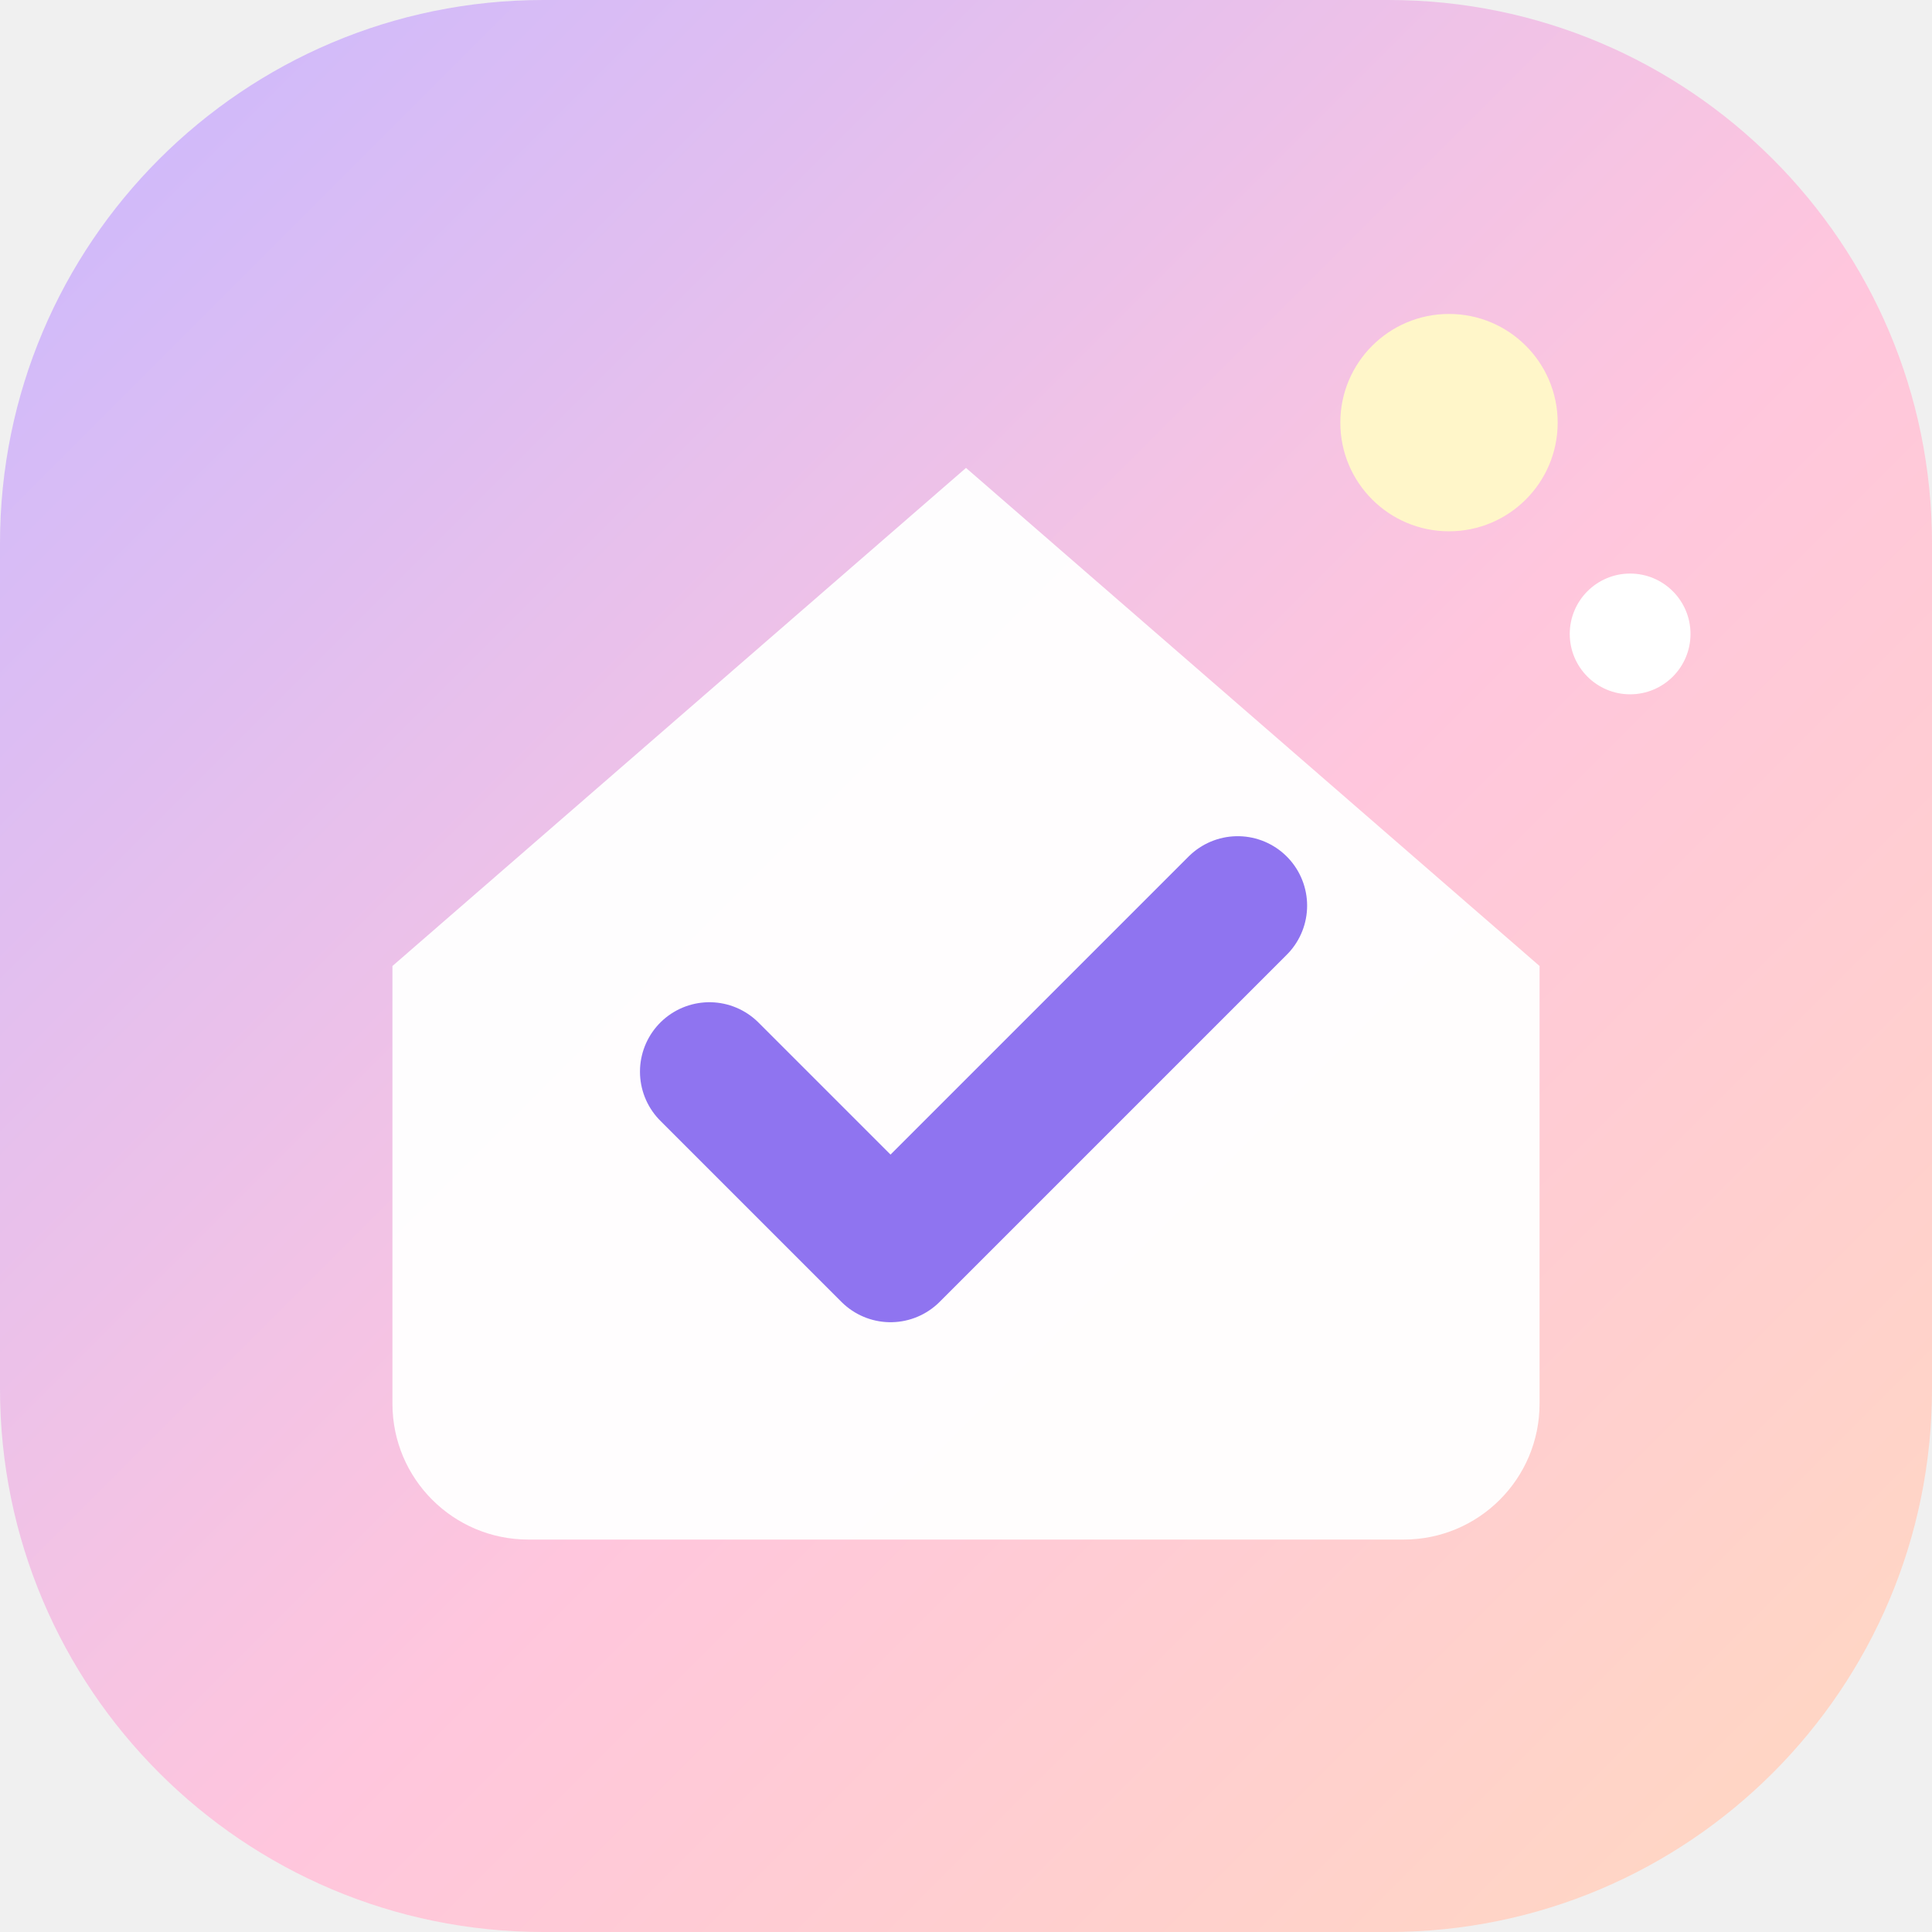
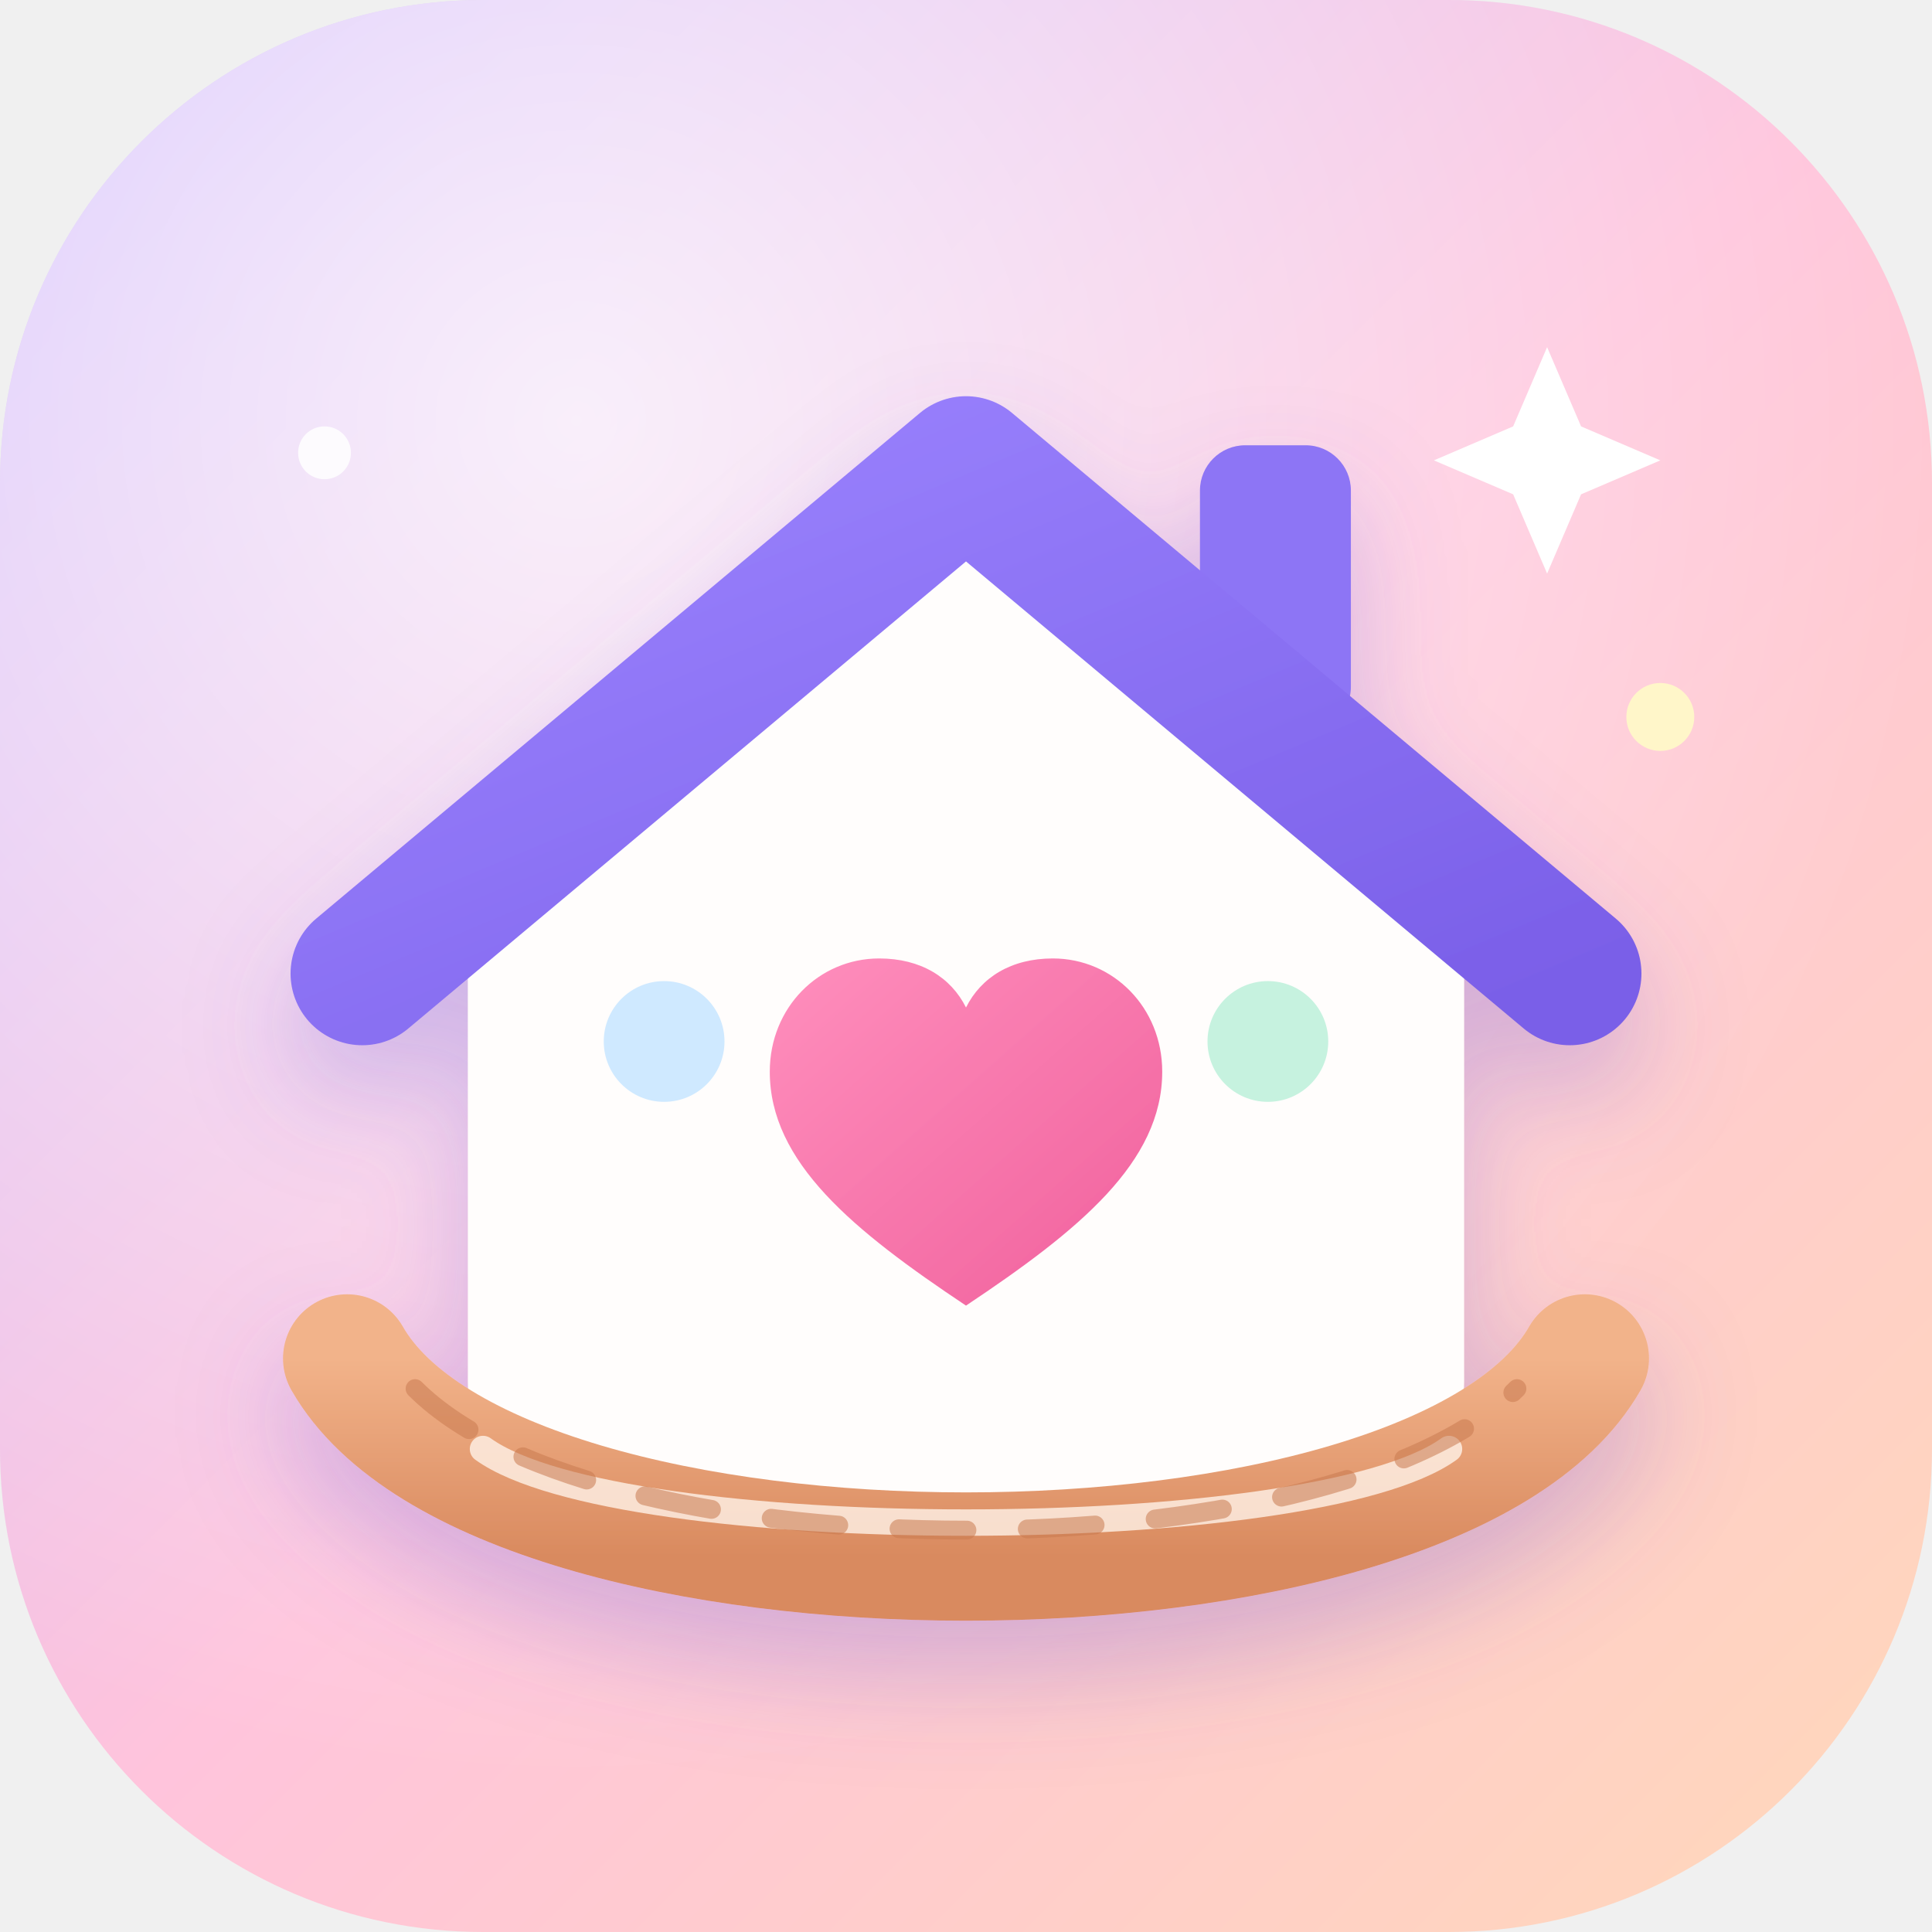
- <svg xmlns="http://www.w3.org/2000/svg" viewBox="0 0 64 64">
+ <svg xmlns="http://www.w3.org/2000/svg" viewBox="0 0 512 512">
  <defs>
-     <linearGradient id="g" x1="0" y1="0" x2="1" y2="1">
-       <stop offset="0" stop-color="#c9b8ff" />
-       <stop offset=".55" stop-color="#ffc6dd" />
-       <stop offset="1" stop-color="#ffd9bf" />
+     <linearGradient id="bg" x1="0" y1="0" x2="1" y2="1">
+       <stop offset="0" stop-color="#cbb8ff" />
+       <stop offset=".5" stop-color="#ffc4dc" />
+       <stop offset="1" stop-color="#ffd8b8" />
    </linearGradient>
+     <radialGradient id="glow" cx=".3" cy=".22" r=".7">
+       <stop offset="0" stop-color="#fff" stop-opacity=".75" />
+       <stop offset="1" stop-color="#fff" stop-opacity="0" />
+     </radialGradient>
+     <linearGradient id="roof" x1="0" y1="0" x2="1" y2="1">
+       <stop offset="0" stop-color="#9c84ff" />
+       <stop offset="1" stop-color="#7a5fe8" />
+     </linearGradient>
+     <linearGradient id="nest" x1="0" y1="0" x2="0" y2="1">
+       <stop offset="0" stop-color="#f2b38a" />
+       <stop offset="1" stop-color="#d98a5f" />
+     </linearGradient>
+     <linearGradient id="heart" x1="0" y1="0" x2="1" y2="1">
+       <stop offset="0" stop-color="#ff8fbd" />
+       <stop offset="1" stop-color="#f0609c" />
+     </linearGradient>
+     <filter id="sh" x="-20%" y="-20%" width="140%" height="150%">
+       <feDropShadow dx="0" dy="14" stdDeviation="14" flood-color="#6a4fd0" flood-opacity=".28" />
+     </filter>
  </defs>
-   <rect width="64" height="64" rx="18" fill="url(#g)" />
-   <path d="M13 32 32 15.5 51 32v14.5a4.5 4.5 0 0 1-4.5 4.5h-29A4.5 4.5 0 0 1 13 46.5z" fill="#fff" opacity=".96" />
-   <path d="M23.5 35.5l6 6L41 30" fill="none" stroke="#8f74f0" stroke-width="4.6" stroke-linecap="round" stroke-linejoin="round" />
-   <circle cx="48" cy="14" r="3.6" fill="#fff6c9" />
-   <circle cx="54" cy="21" r="2" fill="#fff" />
+   <rect width="512" height="512" rx="128" fill="url(#bg)" />
+   <rect width="512" height="512" rx="128" fill="url(#glow)" />
+   <g filter="url(#sh)">
+     <rect x="318" y="118" width="40" height="76" rx="12" fill="#8d74f5" />
+     <path d="M124 248 256 138l132 110v118a30 30 0 0 1-30 30H154a30 30 0 0 1-30-30z" fill="#fffdfc" />
+     <path d="M96 258 256 124l160 134" fill="none" stroke="url(#roof)" stroke-width="38" stroke-linecap="round" stroke-linejoin="round" />
+     <path d="M256 346c-30-20-52-38-52-62 0-17 13-30 29-30 11 0 19 5 23 13 4-8 12-13 23-13 16 0 29 13 29 30 0 24-22 42-52 62z" fill="url(#heart)" />
+     <circle cx="176" cy="276" r="16" fill="#cfe9ff" />
+     <circle cx="336" cy="276" r="16" fill="#c6f2df" />
+     <path d="M92 360c40 70 288 70 328 0" fill="none" stroke="url(#nest)" stroke-width="34" stroke-linecap="round" />
+     <path d="M128 384c36 26 220 26 256 0" fill="none" stroke="#fff3e8" stroke-width="7" stroke-linecap="round" opacity=".8" />
+     <path d="M110 368c50 50 242 50 292 0" fill="none" stroke="#c97a50" stroke-width="5" stroke-linecap="round" stroke-dasharray="18 16" opacity=".55" />
+   </g>
+   <path d="M410 92l9 21 21 9-21 9-9 21-9-21-21-9 21-9z" fill="#fff" />
+   <circle cx="440" cy="190" r="9" fill="#fff6c9" />
+   <circle cx="86" cy="120" r="7" fill="#fff" opacity=".85" />
</svg>
